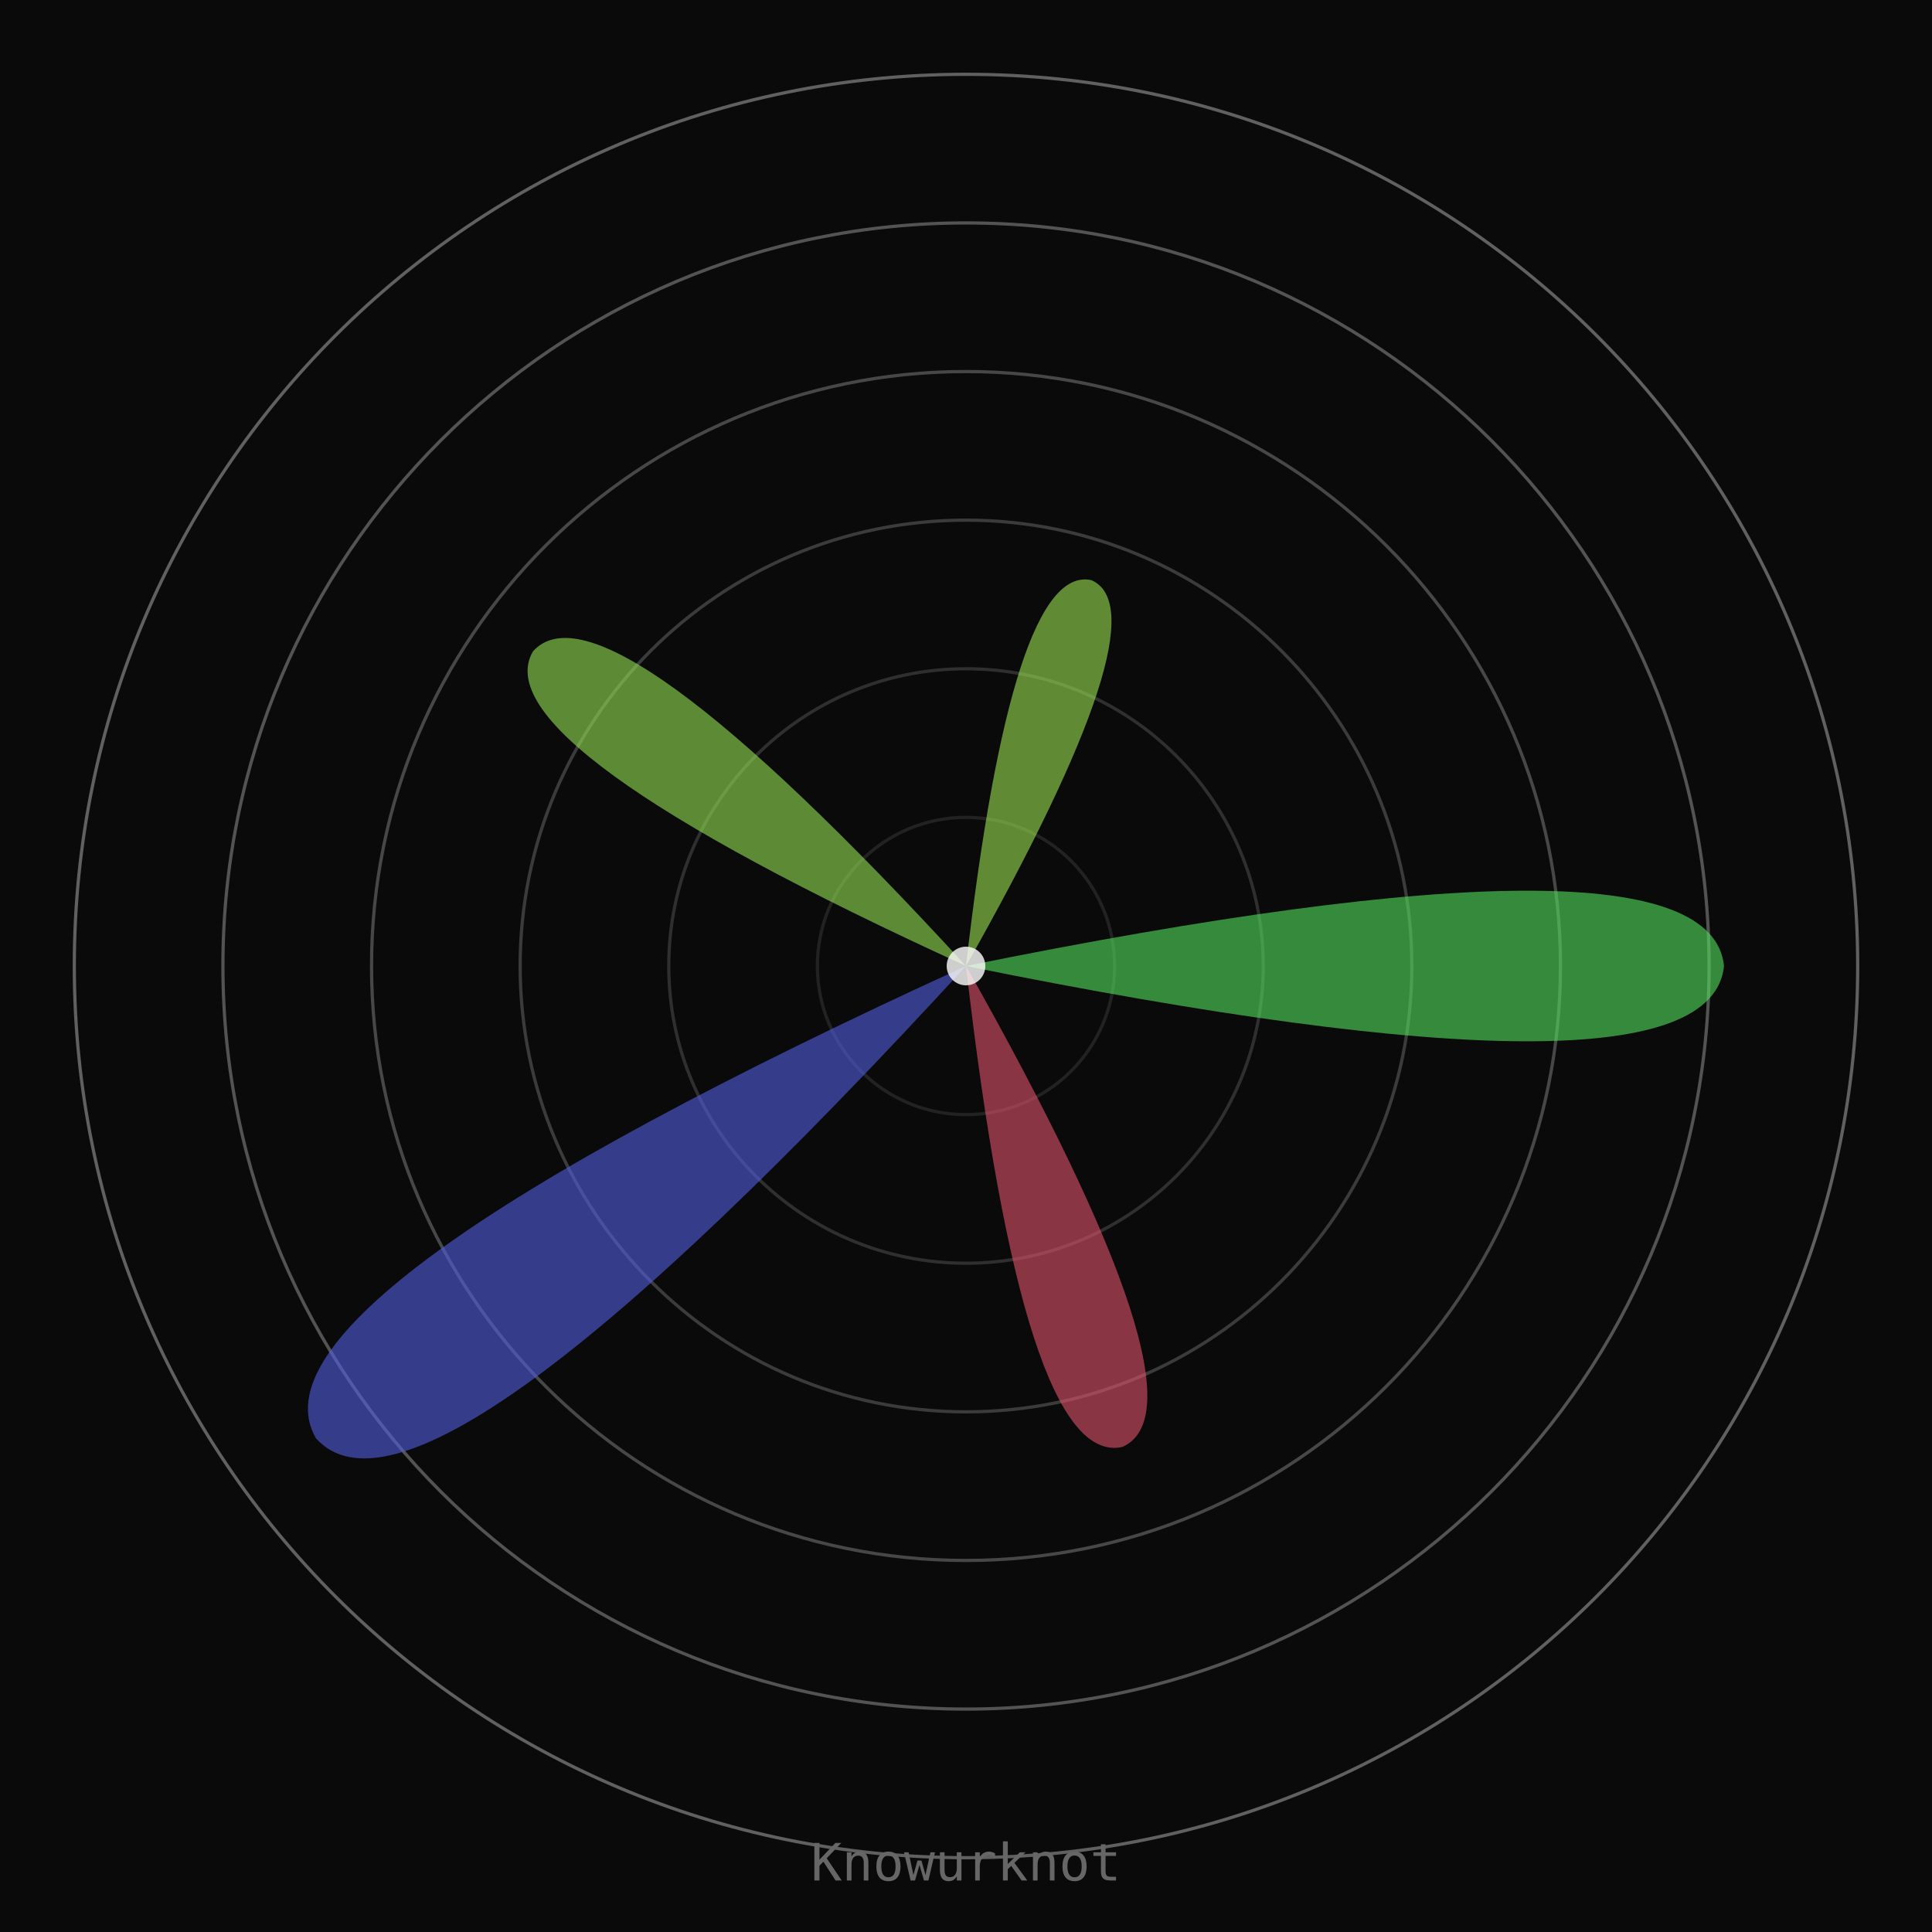
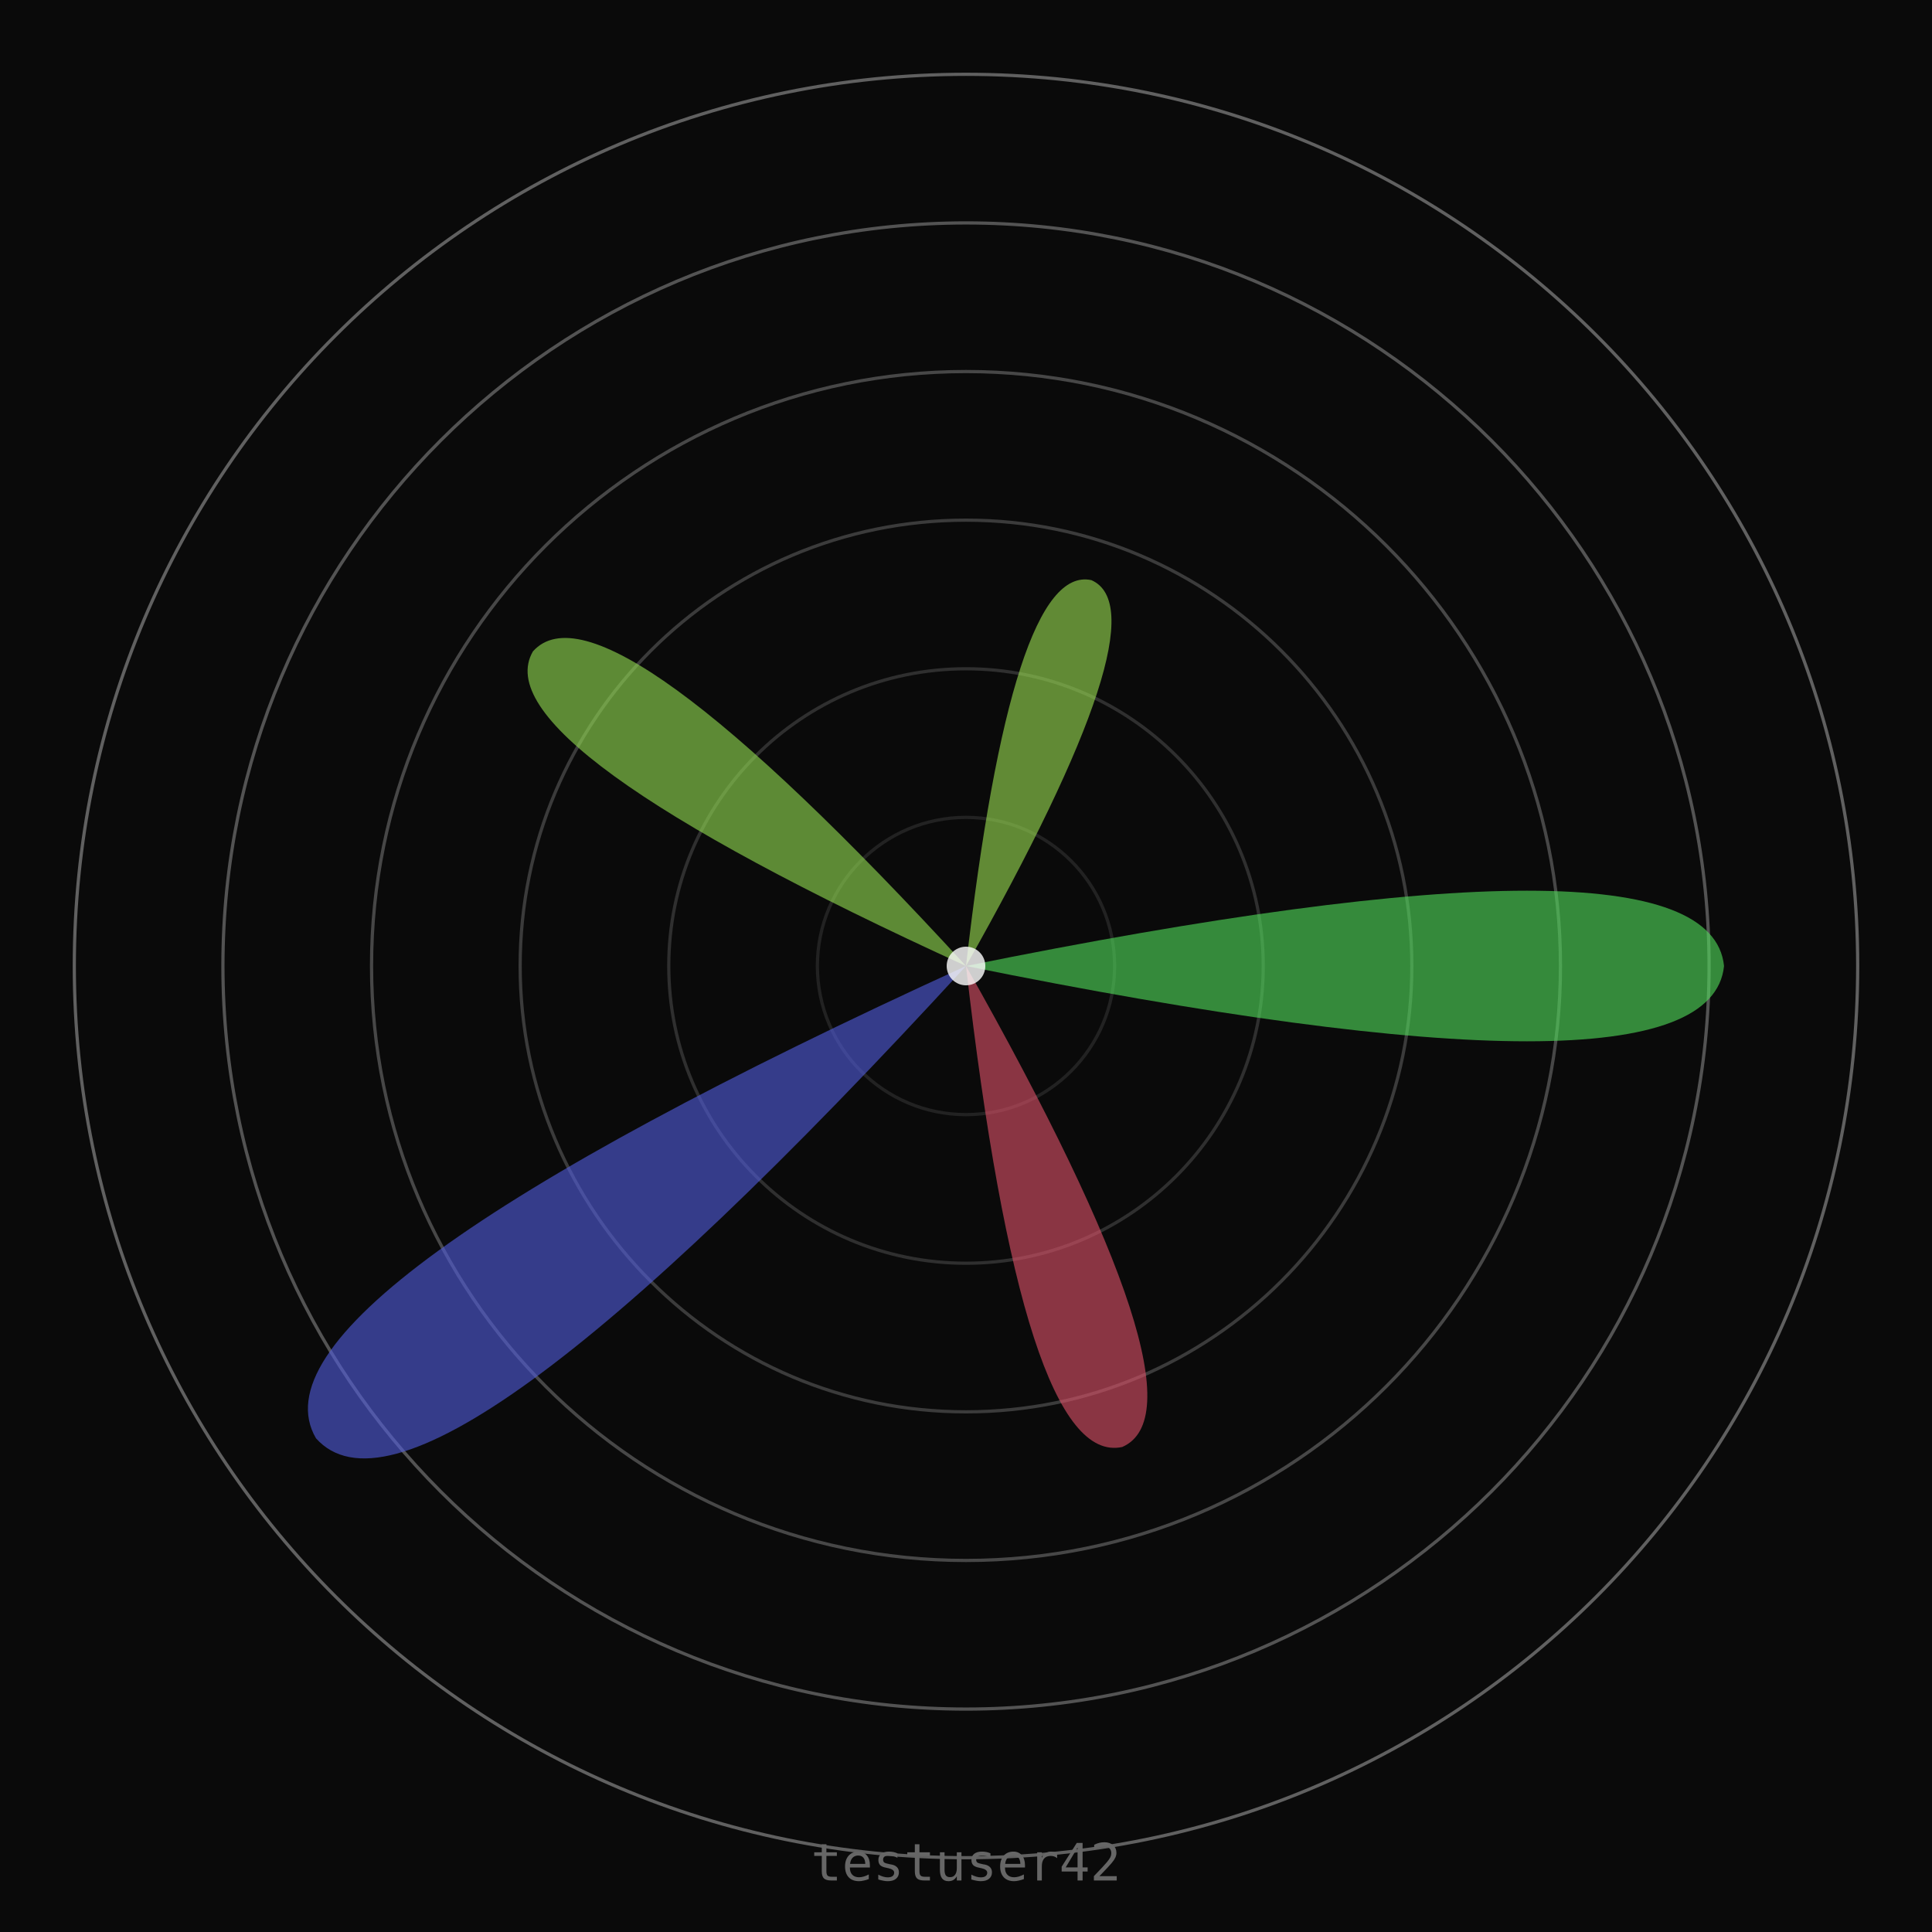
<svg xmlns="http://www.w3.org/2000/svg" width="300" height="300" viewBox="0 0 300 300">
  <rect width="300" height="300" fill="#0a0a0a" />
  <circle cx="150.0" cy="150.0" r="23.077" fill="none" stroke="#ffffff" stroke-width="0.5" opacity="0.1" />
  <circle cx="150.0" cy="150.0" r="46.154" fill="none" stroke="#ffffff" stroke-width="0.5" opacity="0.15" />
  <circle cx="150.0" cy="150.0" r="69.231" fill="none" stroke="#ffffff" stroke-width="0.5" opacity="0.2" />
  <circle cx="150.0" cy="150.0" r="92.308" fill="none" stroke="#ffffff" stroke-width="0.5" opacity="0.25" />
  <circle cx="150.0" cy="150.0" r="115.385" fill="none" stroke="#ffffff" stroke-width="0.5" opacity="0.3" />
  <circle cx="150.0" cy="150.0" r="138.462" fill="none" stroke="#ffffff" stroke-width="0.5" opacity="0.35" />
  <path d="M150.0,150.0 Q265.36,126.615 267.706,150.0 Q265.36,173.385 150.0,150.0" fill="hsl(124, 70%, 60%)" opacity="0.6" />
  <path d="M150.0,150.0 Q188.621,218.376 174.267,224.686 Q158.945,228.018 150.0,150.0" fill="hsl(350, 70%, 60%)" opacity="0.6" />
  <path d="M150.0,150.0 Q65.645,241.926 49.063,223.335 Q36.506,201.82 150.0,150.0" fill="hsl(235, 70%, 60%)" opacity="0.6" />
  <path d="M150.0,150.0 Q74.391,115.478 82.756,101.145 Q93.803,88.759 150.0,150.0" fill="hsl(92, 70%, 60%)" opacity="0.6" />
  <path d="M150.0,150.0 Q157.176,87.41 169.468,90.083 Q180.984,95.145 150.0,150.0" fill="hsl(89, 70%, 60%)" opacity="0.6" />
  <circle cx="150.0" cy="150.0" r="3" fill="#ffffff" opacity="0.8" />
-   <text x="150.0" y="292" text-anchor="middle" fill="#666666" font-size="8" font-family="monospace">Knowurknot</text>
+   <text x="150.0" y="292" text-anchor="middle" fill="#666666" font-size="8" font-family="monospace">testuser42</text>
</svg>
